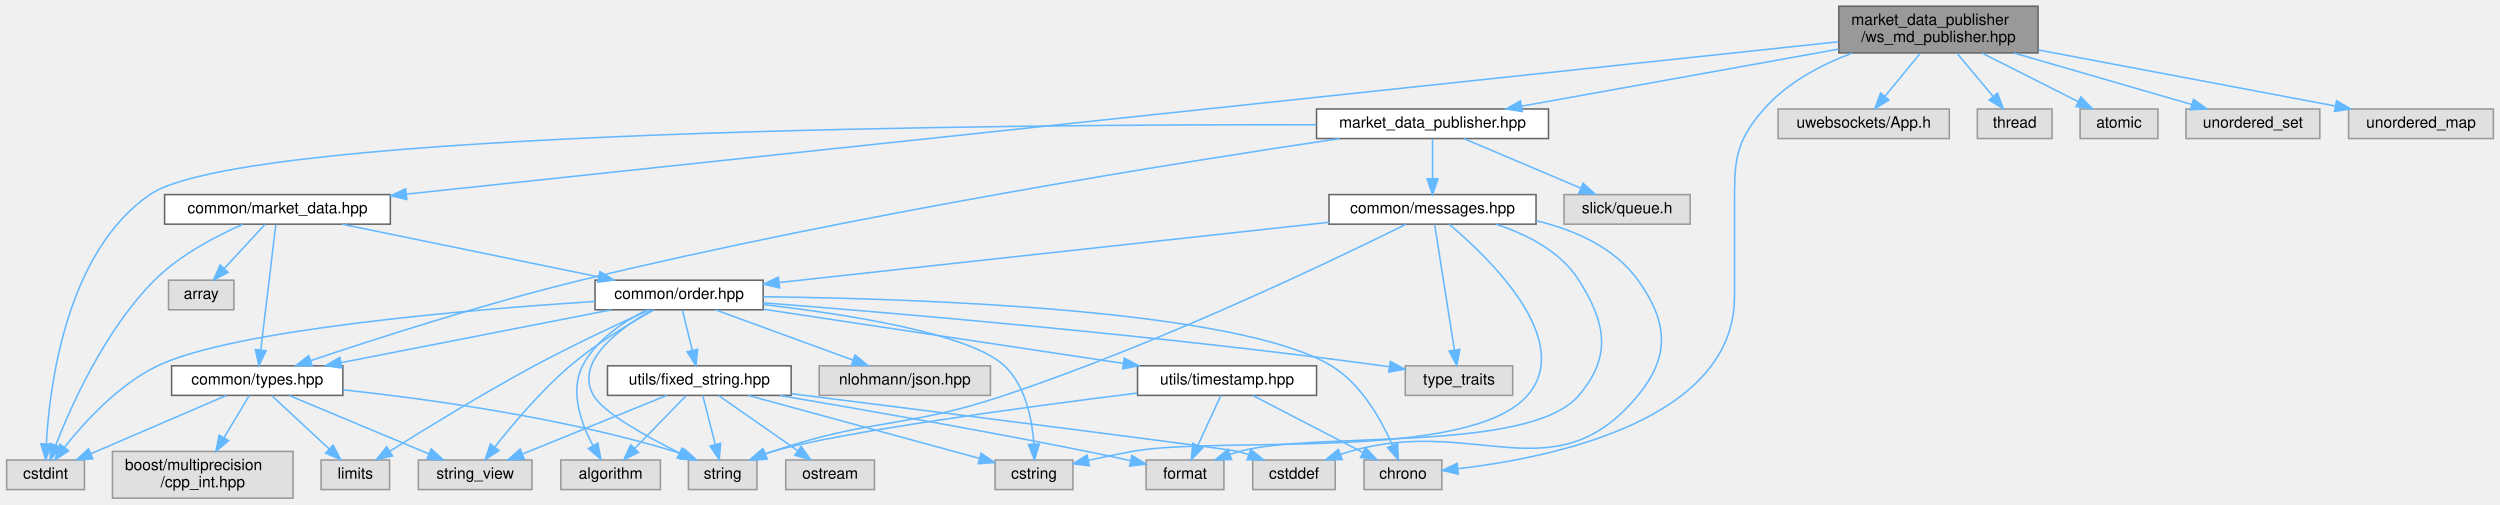
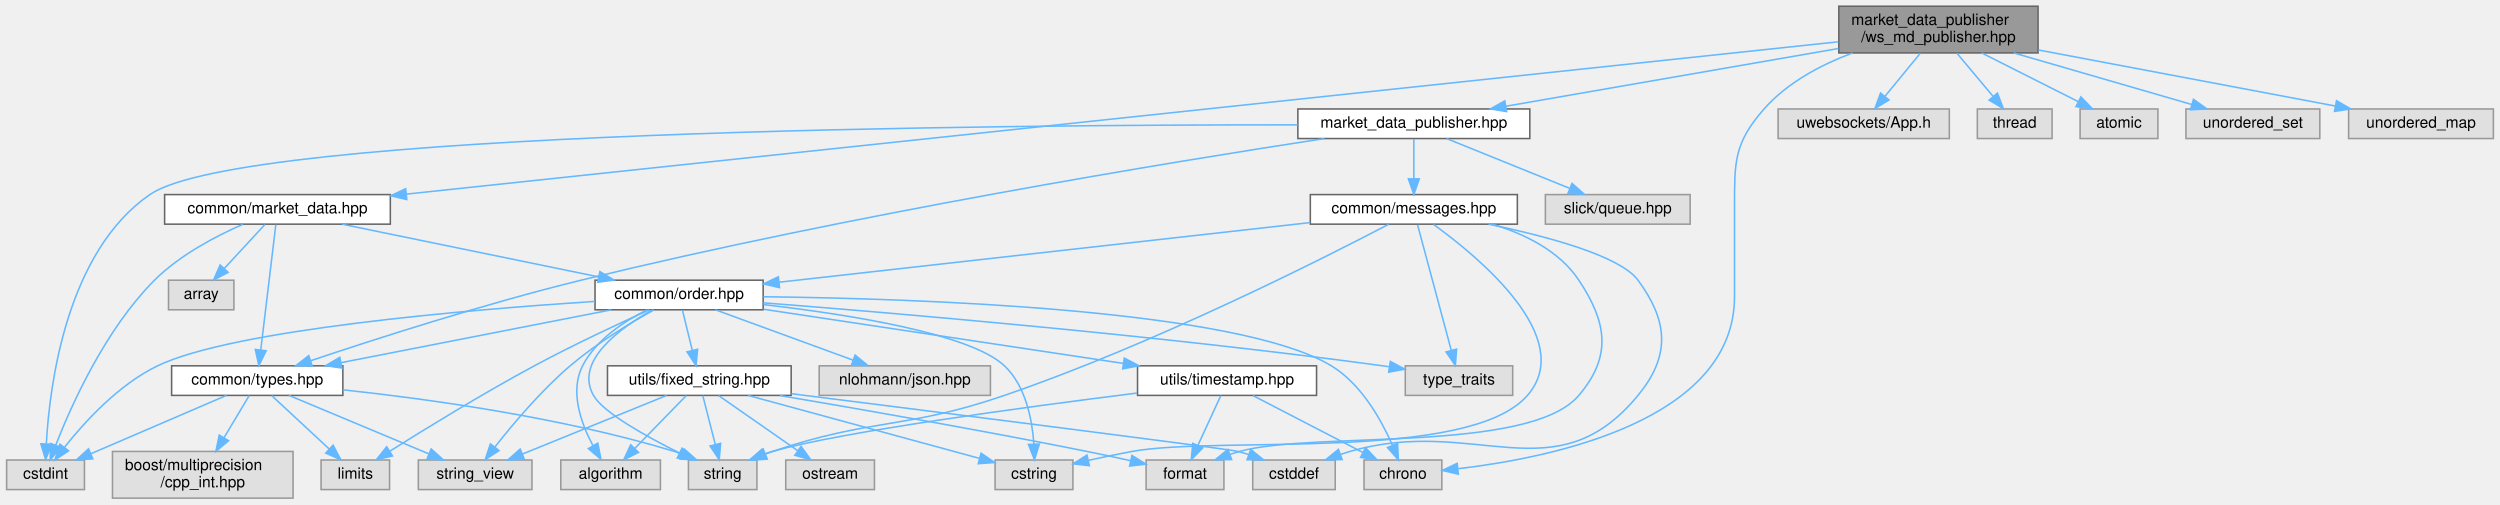
<svg xmlns="http://www.w3.org/2000/svg" xmlns:xlink="http://www.w3.org/1999/xlink" width="1606pt" height="324pt" viewBox="0.00 0.00 1605.50 324.00">
  <g id="graph0" class="graph" transform="scale(1 1) rotate(0) translate(4 320)">
    <g id="Node000001" class="node">
      <g id="a_Node000001">
        <a xlink:title=" ">
          <polygon fill="#999999" stroke="#666666" points="1305,-316 1177,-316 1177,-286 1305,-286 1305,-316" />
          <text text-anchor="start" x="1185" y="-304" font-family="Helvetica,sans-Serif" font-size="10.00">market_data_publisher</text>
          <text text-anchor="middle" x="1241" y="-293" font-family="Helvetica,sans-Serif" font-size="10.00">/ws_md_publisher.hpp</text>
        </a>
      </g>
    </g>
    <g id="Node000002" class="node">
      <g id="a_Node000002">
        <a xlink:href="market__data__publisher_8hpp.html" target="_top" xlink:title=" ">
-           <polygon fill="white" stroke="#666666" points="990.5,-250 841.5,-250 841.5,-231 990.5,-231 990.5,-250" />
-           <text text-anchor="middle" x="916" y="-238" font-family="Helvetica,sans-Serif" font-size="10.00">market_data_publisher.hpp</text>
+           <polygon fill="white" stroke="#666666" points="978.5,-250 829.5,-250 829.5,-231 978.5,-231 978.5,-250" />
+           <text text-anchor="middle" x="904" y="-238" font-family="Helvetica,sans-Serif" font-size="10.00">market_data_publisher.hpp</text>
        </a>
      </g>
    </g>
    <g id="edge1_Node000001_Node000002" class="edge">
      <g id="a_edge1_Node000001_Node000002">
        <a xlink:title=" ">
-           <path fill="none" stroke="#63b8ff" d="M1176.79,-288.44C1117.46,-277.76 1030.12,-262.04 973.15,-251.79" />
-           <polygon fill="#63b8ff" stroke="#63b8ff" points="973.69,-248.33 963.23,-250 972.45,-255.22 973.69,-248.33" />
+           <path fill="none" stroke="#63b8ff" d="M1176.82,-288.86C1115.26,-278.17 1023.07,-262.17 963.23,-251.78" />
+           <polygon fill="#63b8ff" stroke="#63b8ff" points="963.63,-248.3 953.18,-250.04 962.43,-255.2 963.63,-248.3" />
        </a>
      </g>
    </g>
    <g id="Node000017" class="node">
      <g id="a_Node000017">
        <a xlink:title=" ">
          <polygon fill="#e0e0e0" stroke="#999999" points="922,-24.5 872,-24.5 872,-5.5 922,-5.5 922,-24.5" />
          <text text-anchor="middle" x="897" y="-12.5" font-family="Helvetica,sans-Serif" font-size="10.00">chrono</text>
        </a>
      </g>
    </g>
    <g id="edge44_Node000001_Node000017" class="edge">
      <g id="a_edge44_Node000001_Node000017">
        <a xlink:title=" ">
          <path fill="none" stroke="#63b8ff" d="M1185.76,-285.98C1165.45,-278.34 1143.83,-266.88 1129,-250 1109.56,-227.87 1110,-215.96 1110,-186.5 1110,-186.5 1110,-186.5 1110,-129.5 1110,-50.05 993.15,-26.03 932.54,-18.91" />
          <polygon fill="#63b8ff" stroke="#63b8ff" points="932.59,-15.4 922.27,-17.8 931.84,-22.35 932.59,-15.4" />
        </a>
      </g>
    </g>
    <g id="Node000022" class="node">
      <g id="a_Node000022">
        <a xlink:title=" ">
          <polygon fill="#e0e0e0" stroke="#999999" points="1248,-250 1138,-250 1138,-231 1248,-231 1248,-250" />
          <text text-anchor="middle" x="1193" y="-238" font-family="Helvetica,sans-Serif" font-size="10.00">uwebsockets/App.h</text>
        </a>
      </g>
    </g>
    <g id="edge39_Node000001_Node000022" class="edge">
      <g id="a_edge39_Node000001_Node000022">
        <a xlink:title=" ">
          <path fill="none" stroke="#63b8ff" d="M1229.38,-285.84C1222.56,-277.52 1213.89,-266.96 1206.73,-258.23" />
          <polygon fill="#63b8ff" stroke="#63b8ff" points="1209.24,-255.78 1200.19,-250.27 1203.83,-260.22 1209.24,-255.78" />
        </a>
      </g>
    </g>
    <g id="Node000023" class="node">
      <g id="a_Node000023">
        <a xlink:title=" ">
          <polygon fill="#e0e0e0" stroke="#999999" points="1314,-250 1266,-250 1266,-231 1314,-231 1314,-250" />
          <text text-anchor="middle" x="1290" y="-238" font-family="Helvetica,sans-Serif" font-size="10.00">thread</text>
        </a>
      </g>
    </g>
    <g id="edge40_Node000001_Node000023" class="edge">
      <g id="a_edge40_Node000001_Node000023">
        <a xlink:title=" ">
          <path fill="none" stroke="#63b8ff" d="M1252.86,-285.84C1259.9,-277.43 1268.86,-266.74 1276.21,-257.96" />
          <polygon fill="#63b8ff" stroke="#63b8ff" points="1278.92,-260.18 1282.66,-250.27 1273.55,-255.68 1278.92,-260.18" />
        </a>
      </g>
    </g>
    <g id="Node000024" class="node">
      <g id="a_Node000024">
        <a xlink:title=" ">
          <polygon fill="#e0e0e0" stroke="#999999" points="1382,-250 1332,-250 1332,-231 1382,-231 1382,-250" />
          <text text-anchor="middle" x="1357" y="-238" font-family="Helvetica,sans-Serif" font-size="10.00">atomic</text>
        </a>
      </g>
    </g>
    <g id="edge41_Node000001_Node000024" class="edge">
      <g id="a_edge41_Node000001_Node000024">
        <a xlink:title=" ">
          <path fill="none" stroke="#63b8ff" d="M1268.78,-285.99C1287.62,-276.49 1312.35,-264.02 1330.84,-254.69" />
          <polygon fill="#63b8ff" stroke="#63b8ff" points="1332.52,-257.77 1339.87,-250.14 1329.36,-251.52 1332.52,-257.77" />
        </a>
      </g>
    </g>
    <g id="Node000025" class="node">
      <g id="a_Node000025">
        <a xlink:title=" ">
          <polygon fill="#e0e0e0" stroke="#999999" points="1486,-250 1400,-250 1400,-231 1486,-231 1486,-250" />
          <text text-anchor="middle" x="1443" y="-238" font-family="Helvetica,sans-Serif" font-size="10.00">unordered_set</text>
        </a>
      </g>
    </g>
    <g id="edge42_Node000001_Node000025" class="edge">
      <g id="a_edge42_Node000001_Node000025">
        <a xlink:title=" ">
          <path fill="none" stroke="#63b8ff" d="M1289.38,-285.99C1324.4,-275.85 1371.11,-262.32 1403.8,-252.85" />
          <polygon fill="#63b8ff" stroke="#63b8ff" points="1404.83,-256.2 1413.46,-250.05 1402.89,-249.47 1404.83,-256.2" />
        </a>
      </g>
    </g>
    <g id="Node000026" class="node">
      <g id="a_Node000026">
        <a xlink:title=" ">
          <polygon fill="#e0e0e0" stroke="#999999" points="1597.5,-250 1504.5,-250 1504.5,-231 1597.5,-231 1597.5,-250" />
          <text text-anchor="middle" x="1551" y="-238" font-family="Helvetica,sans-Serif" font-size="10.00">unordered_map</text>
        </a>
      </g>
    </g>
    <g id="edge43_Node000001_Node000026" class="edge">
      <g id="a_edge43_Node000001_Node000026">
        <a xlink:title=" ">
          <path fill="none" stroke="#63b8ff" d="M1305.23,-287.88C1361.55,-277.25 1442.54,-261.97 1495.94,-251.89" />
          <polygon fill="#63b8ff" stroke="#63b8ff" points="1496.73,-255.3 1505.91,-250.01 1495.43,-248.42 1496.73,-255.3" />
        </a>
      </g>
    </g>
    <g id="Node000027" class="node">
      <g id="a_Node000027">
        <a xlink:href="market__data_8hpp.html" target="_top" xlink:title=" ">
          <polygon fill="white" stroke="#666666" points="246.5,-195 101.5,-195 101.5,-176 246.5,-176 246.5,-195" />
          <text text-anchor="middle" x="174" y="-183" font-family="Helvetica,sans-Serif" font-size="10.00">common/market_data.hpp</text>
        </a>
      </g>
    </g>
    <g id="edge45_Node000001_Node000027" class="edge">
      <g id="a_edge45_Node000001_Node000027">
        <a xlink:title=" ">
          <path fill="none" stroke="#63b8ff" d="M1176.66,-293.16C992.34,-273.55 462.45,-217.18 256.89,-195.32" />
          <polygon fill="#63b8ff" stroke="#63b8ff" points="257.08,-191.82 246.76,-194.24 256.34,-198.78 257.08,-191.82" />
        </a>
      </g>
    </g>
    <g id="Node000003" class="node">
      <g id="a_Node000003">
        <a xlink:title=" ">
          <polygon fill="#e0e0e0" stroke="#999999" points="50,-24.5 0,-24.5 0,-5.5 50,-5.5 50,-24.5" />
          <text text-anchor="middle" x="25" y="-12.5" font-family="Helvetica,sans-Serif" font-size="10.00">cstdint</text>
        </a>
      </g>
    </g>
    <g id="edge2_Node000002_Node000003" class="edge">
      <g id="a_edge2_Node000002_Node000003">
        <a xlink:title=" ">
-           <path fill="none" stroke="#63b8ff" d="M841.28,-239.86C649.9,-240.16 152.81,-236.86 92,-195 38.5,-158.17 27.64,-73.01 25.5,-34.96" />
-           <polygon fill="#63b8ff" stroke="#63b8ff" points="28.98,-34.61 25.07,-24.77 21.99,-34.91 28.98,-34.61" />
+           <path fill="none" stroke="#63b8ff" d="M829.34,-239.79C639.99,-239.92 151.8,-236.2 92,-195 38.51,-158.15 27.65,-73 25.5,-34.95" />
+           <polygon fill="#63b8ff" stroke="#63b8ff" points="28.99,-34.61 25.07,-24.77 21.99,-34.9 28.99,-34.61" />
        </a>
      </g>
    </g>
    <g id="Node000004" class="node">
      <g id="a_Node000004">
        <a xlink:title=" ">
-           <polygon fill="#e0e0e0" stroke="#999999" points="1081.5,-195 1000.5,-195 1000.5,-176 1081.5,-176 1081.5,-195" />
-           <text text-anchor="middle" x="1041" y="-183" font-family="Helvetica,sans-Serif" font-size="10.00">slick/queue.h</text>
+           <polygon fill="#e0e0e0" stroke="#999999" points="1081.5,-195 988.5,-195 988.5,-176 1081.5,-176 1081.5,-195" />
+           <text text-anchor="middle" x="1035" y="-183" font-family="Helvetica,sans-Serif" font-size="10.00">slick/queue.hpp</text>
        </a>
      </g>
    </g>
    <g id="edge3_Node000002_Node000004" class="edge">
      <g id="a_edge3_Node000002_Node000004">
        <a xlink:title=" ">
-           <path fill="none" stroke="#63b8ff" d="M936.08,-230.98C956.37,-222.38 987.96,-208.99 1011.17,-199.15" />
-           <polygon fill="#63b8ff" stroke="#63b8ff" points="1012.71,-202.3 1020.55,-195.17 1009.98,-195.85 1012.71,-202.3" />
+           <path fill="none" stroke="#63b8ff" d="M925.05,-230.98C946.41,-222.34 979.7,-208.87 1004.06,-199.02" />
+           <polygon fill="#63b8ff" stroke="#63b8ff" points="1005.61,-202.17 1013.57,-195.17 1002.99,-195.68 1005.61,-202.17" />
        </a>
      </g>
    </g>
    <g id="Node000005" class="node">
      <g id="a_Node000005">
        <a xlink:href="types_8hpp.html" target="_top" xlink:title=" ">
          <polygon fill="white" stroke="#666666" points="216,-85 106,-85 106,-66 216,-66 216,-85" />
          <text text-anchor="middle" x="161" y="-73" font-family="Helvetica,sans-Serif" font-size="10.00">common/types.hpp</text>
        </a>
      </g>
    </g>
    <g id="edge4_Node000002_Node000005" class="edge">
      <g id="a_edge4_Node000002_Node000005">
        <a xlink:title=" ">
-           <path fill="none" stroke="#63b8ff" d="M856.44,-230.99C755.43,-216.04 544.41,-182.58 369,-140 306.97,-124.94 236.16,-102.08 195.21,-88.29" />
-           <polygon fill="#63b8ff" stroke="#63b8ff" points="196.31,-84.96 185.71,-85.07 194.06,-91.59 196.31,-84.96" />
+           <path fill="none" stroke="#63b8ff" d="M846.54,-230.99C748.07,-215.92 541.06,-182.12 369,-140 307,-124.82 236.18,-102 195.22,-88.24" />
+           <polygon fill="#63b8ff" stroke="#63b8ff" points="196.32,-84.92 185.72,-85.04 194.08,-91.55 196.32,-84.92" />
        </a>
      </g>
    </g>
    <g id="Node000010" class="node">
      <g id="a_Node000010">
        <a xlink:href="messages_8hpp.html" target="_top" xlink:title=" ">
-           <polygon fill="white" stroke="#666666" points="982.5,-195 849.5,-195 849.5,-176 982.5,-176 982.5,-195" />
-           <text text-anchor="middle" x="916" y="-183" font-family="Helvetica,sans-Serif" font-size="10.00">common/messages.hpp</text>
+           <polygon fill="white" stroke="#666666" points="970.5,-195 837.5,-195 837.5,-176 970.5,-176 970.5,-195" />
+           <text text-anchor="middle" x="904" y="-183" font-family="Helvetica,sans-Serif" font-size="10.00">common/messages.hpp</text>
        </a>
      </g>
    </g>
    <g id="edge10_Node000002_Node000010" class="edge">
      <g id="a_edge10_Node000002_Node000010">
        <a xlink:title=" ">
-           <path fill="none" stroke="#63b8ff" d="M916,-230.75C916,-223.8 916,-213.85 916,-205.13" />
-           <polygon fill="#63b8ff" stroke="#63b8ff" points="919.5,-205.09 916,-195.09 912.5,-205.09 919.5,-205.09" />
+           <path fill="none" stroke="#63b8ff" d="M904,-230.75C904,-223.8 904,-213.85 904,-205.13" />
+           <polygon fill="#63b8ff" stroke="#63b8ff" points="907.5,-205.09 904,-195.09 900.5,-205.09 907.5,-205.09" />
        </a>
      </g>
    </g>
    <g id="edge6_Node000005_Node000003" class="edge">
      <g id="a_edge6_Node000005_Node000003">
        <a xlink:title=" ">
          <path fill="none" stroke="#63b8ff" d="M141.22,-65.99C118.36,-56.16 80.51,-39.88 54.24,-28.58" />
          <polygon fill="#63b8ff" stroke="#63b8ff" points="55.37,-25.25 44.8,-24.52 52.6,-31.68 55.37,-25.25" />
        </a>
      </g>
    </g>
    <g id="Node000006" class="node">
      <g id="a_Node000006">
        <a xlink:title=" ">
          <polygon fill="#e0e0e0" stroke="#999999" points="246,-24.5 202,-24.5 202,-5.5 246,-5.5 246,-24.5" />
          <text text-anchor="middle" x="224" y="-12.5" font-family="Helvetica,sans-Serif" font-size="10.00">limits</text>
        </a>
      </g>
    </g>
    <g id="edge5_Node000005_Node000006" class="edge">
      <g id="a_edge5_Node000005_Node000006">
        <a xlink:title=" ">
          <path fill="none" stroke="#63b8ff" d="M170.3,-65.87C179.97,-56.88 195.34,-42.61 207.16,-31.64" />
          <polygon fill="#63b8ff" stroke="#63b8ff" points="209.72,-34.04 214.67,-24.67 204.96,-28.91 209.72,-34.04" />
        </a>
      </g>
    </g>
    <g id="Node000007" class="node">
      <g id="a_Node000007">
        <a xlink:title=" ">
          <polygon fill="#e0e0e0" stroke="#999999" points="482,-24.5 438,-24.5 438,-5.5 482,-5.5 482,-24.5" />
          <text text-anchor="middle" x="460" y="-12.5" font-family="Helvetica,sans-Serif" font-size="10.00">string</text>
        </a>
      </g>
    </g>
    <g id="edge7_Node000005_Node000007" class="edge">
      <g id="a_edge7_Node000005_Node000007">
        <a xlink:title=" ">
          <path fill="none" stroke="#63b8ff" d="M216.1,-69.57C270.96,-63.69 357.12,-51.79 429,-30 430.63,-29.51 432.29,-28.94 433.95,-28.34" />
          <polygon fill="#63b8ff" stroke="#63b8ff" points="435.33,-31.55 443.25,-24.52 432.67,-25.08 435.33,-31.55" />
        </a>
      </g>
    </g>
    <g id="Node000008" class="node">
      <g id="a_Node000008">
        <a xlink:title=" ">
          <polygon fill="#e0e0e0" stroke="#999999" points="337.5,-24.5 264.5,-24.5 264.5,-5.5 337.5,-5.5 337.5,-24.5" />
          <text text-anchor="middle" x="301" y="-12.5" font-family="Helvetica,sans-Serif" font-size="10.00">string_view</text>
        </a>
      </g>
    </g>
    <g id="edge8_Node000005_Node000008" class="edge">
      <g id="a_edge8_Node000005_Node000008">
        <a xlink:title=" ">
          <path fill="none" stroke="#63b8ff" d="M181.36,-65.99C205,-56.12 244.2,-39.73 271.25,-28.43" />
          <polygon fill="#63b8ff" stroke="#63b8ff" points="272.74,-31.6 280.62,-24.52 270.04,-25.14 272.74,-31.6" />
        </a>
      </g>
    </g>
    <g id="Node000009" class="node">
      <g id="a_Node000009">
        <a xlink:title=" ">
          <polygon fill="#e0e0e0" stroke="#999999" points="184,-30 68,-30 68,0 184,0 184,-30" />
          <text text-anchor="start" x="76" y="-18" font-family="Helvetica,sans-Serif" font-size="10.00">boost/multiprecision</text>
          <text text-anchor="middle" x="126" y="-7" font-family="Helvetica,sans-Serif" font-size="10.00">/cpp_int.hpp</text>
        </a>
      </g>
    </g>
    <g id="edge9_Node000005_Node000009" class="edge">
      <g id="a_edge9_Node000005_Node000009">
        <a xlink:title=" ">
          <path fill="none" stroke="#63b8ff" d="M155.84,-65.87C151.57,-58.74 145.32,-48.28 139.63,-38.79" />
          <polygon fill="#63b8ff" stroke="#63b8ff" points="142.58,-36.9 134.44,-30.11 136.58,-40.49 142.58,-36.9" />
        </a>
      </g>
    </g>
    <g id="edge11_Node000010_Node000007" class="edge">
      <g id="a_edge11_Node000010_Node000007">
        <a xlink:title=" ">
-           <path fill="none" stroke="#63b8ff" d="M899.02,-175.97C856.5,-154.88 741.6,-99.56 641,-66 576.37,-44.44 556.57,-51.74 492,-30 490.56,-29.52 489.1,-28.99 487.63,-28.44" />
+           <path fill="none" stroke="#63b8ff" d="M887.82,-175.92C847.27,-154.71 737.65,-99.12 641,-66 576.55,-43.91 556.57,-51.74 492,-30 490.56,-29.52 489.1,-28.99 487.63,-28.44" />
          <polygon fill="#63b8ff" stroke="#63b8ff" points="488.64,-25.08 478.06,-24.56 486.01,-31.56 488.64,-25.08" />
        </a>
      </g>
    </g>
    <g id="Node000011" class="node">
      <g id="a_Node000011">
        <a xlink:title=" ">
          <polygon fill="#e0e0e0" stroke="#999999" points="853.5,-24.5 800.5,-24.5 800.5,-5.5 853.5,-5.5 853.5,-24.5" />
          <text text-anchor="middle" x="827" y="-12.5" font-family="Helvetica,sans-Serif" font-size="10.00">cstddef</text>
        </a>
      </g>
    </g>
    <g id="edge12_Node000010_Node000011" class="edge">
      <g id="a_edge12_Node000010_Node000011">
        <a xlink:title=" ">
-           <path fill="none" stroke="#63b8ff" d="M982.76,-178.18C1007.37,-172.24 1032.91,-161.02 1048,-140 1067.19,-113.29 1068.92,-91.38 1048,-66 994.73,-1.36 943.47,-53.27 863,-30 861.07,-29.44 859.09,-28.82 857.11,-28.16" />
+           <path fill="none" stroke="#63b8ff" d="M952,-175.98C989.23,-168.27 1036.39,-155.74 1048,-140 1067.52,-113.53 1068.92,-91.38 1048,-66 994.73,-1.36 943.47,-53.27 863,-30 861.07,-29.44 859.09,-28.82 857.11,-28.16" />
          <polygon fill="#63b8ff" stroke="#63b8ff" points="857.94,-24.74 847.34,-24.64 855.56,-31.32 857.94,-24.74" />
        </a>
      </g>
    </g>
    <g id="Node000012" class="node">
      <g id="a_Node000012">
        <a xlink:title=" ">
          <polygon fill="#e0e0e0" stroke="#999999" points="685,-24.5 635,-24.5 635,-5.5 685,-5.5 685,-24.5" />
          <text text-anchor="middle" x="660" y="-12.5" font-family="Helvetica,sans-Serif" font-size="10.00">cstring</text>
        </a>
      </g>
    </g>
    <g id="edge13_Node000010_Node000012" class="edge">
      <g id="a_edge13_Node000010_Node000012">
        <a xlink:title=" ">
-           <path fill="none" stroke="#63b8ff" d="M926.72,-175.93C951.39,-155.2 1007.8,-101.47 977,-66 939.62,-22.95 779.09,-40.19 723,-30 713.87,-28.34 704.05,-26.29 694.95,-24.27" />
+           <path fill="none" stroke="#63b8ff" d="M916.65,-175.83C945.05,-155.33 1009,-102.86 977,-66 939.62,-22.95 779.09,-40.19 723,-30 713.87,-28.34 704.05,-26.29 694.95,-24.27" />
          <polygon fill="#63b8ff" stroke="#63b8ff" points="695.57,-20.83 685.05,-22.04 694.03,-27.66 695.57,-20.83" />
        </a>
      </g>
    </g>
    <g id="Node000013" class="node">
      <g id="a_Node000013">
        <a xlink:title=" ">
          <polygon fill="#e0e0e0" stroke="#999999" points="782,-24.5 732,-24.5 732,-5.5 782,-5.5 782,-24.5" />
          <text text-anchor="middle" x="757" y="-12.5" font-family="Helvetica,sans-Serif" font-size="10.00">format</text>
        </a>
      </g>
    </g>
    <g id="edge14_Node000010_Node000013" class="edge">
      <g id="a_edge14_Node000010_Node000013">
        <a xlink:title=" ">
-           <path fill="none" stroke="#63b8ff" d="M956.62,-175.99C976.32,-169.59 998.22,-158.61 1010,-140 1027.59,-112.21 1031.28,-91.08 1010,-66 978.23,-28.56 839.29,-43.2 792,-30 790.06,-29.46 788.08,-28.85 786.1,-28.19" />
+           <path fill="none" stroke="#63b8ff" d="M954.59,-175.94C975.4,-169.65 997.51,-158.78 1010,-140 1028.21,-112.61 1031.28,-91.08 1010,-66 978.23,-28.56 839.29,-43.2 792,-30 790.06,-29.46 788.08,-28.85 786.1,-28.19" />
          <polygon fill="#63b8ff" stroke="#63b8ff" points="786.96,-24.77 776.36,-24.61 784.55,-31.34 786.96,-24.77" />
        </a>
      </g>
    </g>
    <g id="Node000014" class="node">
      <g id="a_Node000014">
        <a xlink:title=" ">
          <polygon fill="#e0e0e0" stroke="#999999" points="967.5,-85 898.5,-85 898.5,-66 967.5,-66 967.5,-85" />
          <text text-anchor="middle" x="933" y="-73" font-family="Helvetica,sans-Serif" font-size="10.00">type_traits</text>
        </a>
      </g>
    </g>
    <g id="edge15_Node000010_Node000014" class="edge">
      <g id="a_edge15_Node000010_Node000014">
        <a xlink:title=" ">
-           <path fill="none" stroke="#63b8ff" d="M917.39,-175.66C920.14,-158.17 926.34,-118.8 930.04,-95.27" />
-           <polygon fill="#63b8ff" stroke="#63b8ff" points="933.54,-95.58 931.64,-85.16 926.62,-94.49 933.54,-95.58" />
+           <path fill="none" stroke="#63b8ff" d="M906.37,-175.66C911.09,-158.09 921.74,-118.45 928.04,-94.95" />
+           <polygon fill="#63b8ff" stroke="#63b8ff" points="931.46,-95.72 930.68,-85.16 924.7,-93.91 931.46,-95.72" />
        </a>
      </g>
    </g>
    <g id="Node000015" class="node">
      <g id="a_Node000015">
        <a xlink:href="common_2order_8hpp.html" target="_top" xlink:title=" ">
          <polygon fill="white" stroke="#666666" points="486,-140 378,-140 378,-121 486,-121 486,-140" />
          <text text-anchor="middle" x="432" y="-128" font-family="Helvetica,sans-Serif" font-size="10.00">common/order.hpp</text>
        </a>
      </g>
    </g>
    <g id="edge16_Node000010_Node000015" class="edge">
      <g id="a_edge16_Node000010_Node000015">
        <a xlink:title=" ">
-           <path fill="none" stroke="#63b8ff" d="M849.46,-177.21C756.31,-167.01 588.14,-148.6 496.24,-138.53" />
-           <polygon fill="#63b8ff" stroke="#63b8ff" points="496.55,-135.05 486.23,-137.44 495.79,-142.01 496.55,-135.05" />
+           <path fill="none" stroke="#63b8ff" d="M837.38,-177.02C746.72,-166.84 585.59,-148.75 496.21,-138.71" />
+           <polygon fill="#63b8ff" stroke="#63b8ff" points="496.53,-135.22 486.2,-137.59 495.75,-142.18 496.53,-135.22" />
        </a>
      </g>
    </g>
    <g id="edge21_Node000015_Node000003" class="edge">
      <g id="a_edge21_Node000015_Node000003">
        <a xlink:title=" ">
          <path fill="none" stroke="#63b8ff" d="M377.95,-126.4C296.19,-121.04 145.45,-108.29 97,-85 71.98,-72.98 50.06,-48.95 37.17,-32.67" />
          <polygon fill="#63b8ff" stroke="#63b8ff" points="39.83,-30.38 30.98,-24.55 34.26,-34.63 39.83,-30.38" />
        </a>
      </g>
    </g>
    <g id="edge26_Node000015_Node000005" class="edge">
      <g id="a_edge26_Node000015_Node000005">
        <a xlink:title=" ">
          <path fill="none" stroke="#63b8ff" d="M388.46,-120.98C341.19,-111.74 265.65,-96.97 214.72,-87.01" />
          <polygon fill="#63b8ff" stroke="#63b8ff" points="215.37,-83.57 204.88,-85.08 214.02,-90.44 215.37,-83.57" />
        </a>
      </g>
    </g>
    <g id="edge25_Node000015_Node000006" class="edge">
      <g id="a_edge25_Node000015_Node000006">
        <a xlink:title=" ">
          <path fill="none" stroke="#63b8ff" d="M412.86,-120.98C393.87,-112.38 364.07,-98.48 339,-85 306.02,-67.26 269.08,-44.58 246.18,-30.16" />
          <polygon fill="#63b8ff" stroke="#63b8ff" points="247.89,-27.1 237.57,-24.71 244.15,-33.01 247.89,-27.1" />
        </a>
      </g>
    </g>
    <g id="edge18_Node000015_Node000007" class="edge">
      <g id="a_edge18_Node000015_Node000007">
        <a xlink:title=" ">
          <path fill="none" stroke="#63b8ff" d="M414.84,-120.93C394.41,-109.49 364.52,-88.09 377,-66 383.2,-55.03 410.57,-39.77 432.21,-29.01" />
          <polygon fill="#63b8ff" stroke="#63b8ff" points="433.9,-32.08 441.35,-24.55 430.83,-25.78 433.9,-32.08" />
        </a>
      </g>
    </g>
    <g id="edge19_Node000015_Node000008" class="edge">
      <g id="a_edge19_Node000015_Node000008">
        <a xlink:title=" ">
          <path fill="none" stroke="#63b8ff" d="M415.84,-120.95C401.06,-112.75 378.98,-99.49 362,-85 343.47,-69.18 325.39,-47.75 313.78,-32.99" />
          <polygon fill="#63b8ff" stroke="#63b8ff" points="316.33,-30.56 307.45,-24.77 310.78,-34.83 316.33,-30.56" />
        </a>
      </g>
    </g>
    <g id="edge22_Node000015_Node000012" class="edge">
      <g id="a_edge22_Node000015_Node000012">
        <a xlink:title=" ">
          <path fill="none" stroke="#63b8ff" d="M486.25,-124.33C540.53,-118.07 619.03,-105.71 641,-85 654.68,-72.11 658.82,-50.36 659.93,-34.72" />
          <polygon fill="#63b8ff" stroke="#63b8ff" points="663.43,-34.75 660.29,-24.63 656.43,-34.5 663.43,-34.75" />
        </a>
      </g>
    </g>
    <g id="edge23_Node000015_Node000014" class="edge">
      <g id="a_edge23_Node000015_Node000014">
        <a xlink:title=" ">
          <path fill="none" stroke="#63b8ff" d="M486.07,-125.47C571.02,-118.85 740.82,-104.44 884,-85 885.3,-84.82 886.62,-84.64 887.95,-84.45" />
          <polygon fill="#63b8ff" stroke="#63b8ff" points="888.9,-87.84 898.25,-82.85 887.83,-80.92 888.9,-87.84" />
        </a>
      </g>
    </g>
    <g id="Node000016" class="node">
      <g id="a_Node000016">
        <a xlink:title=" ">
          <polygon fill="#e0e0e0" stroke="#999999" points="420,-24.5 356,-24.5 356,-5.5 420,-5.5 420,-24.5" />
          <text text-anchor="middle" x="388" y="-12.5" font-family="Helvetica,sans-Serif" font-size="10.00">algorithm</text>
        </a>
      </g>
    </g>
    <g id="edge17_Node000015_Node000016" class="edge">
      <g id="a_edge17_Node000015_Node000016">
        <a xlink:title=" ">
          <path fill="none" stroke="#63b8ff" d="M411.48,-121C396.98,-113.77 378.65,-101.86 370,-85 361.64,-68.71 368.95,-48.22 376.61,-33.81" />
          <polygon fill="#63b8ff" stroke="#63b8ff" points="379.77,-35.34 381.78,-24.94 373.72,-31.82 379.77,-35.34" />
        </a>
      </g>
    </g>
    <g id="edge20_Node000015_Node000017" class="edge">
      <g id="a_edge20_Node000015_Node000017">
        <a xlink:title=" ">
          <path fill="none" stroke="#63b8ff" d="M486.2,-129.37C585.27,-128.21 790.92,-121.36 851,-85 870.2,-73.38 883.07,-50.33 890.2,-34.08" />
          <polygon fill="#63b8ff" stroke="#63b8ff" points="893.55,-35.15 894.07,-24.57 887.06,-32.51 893.55,-35.15" />
        </a>
      </g>
    </g>
    <g id="Node000018" class="node">
      <g id="a_Node000018">
        <a xlink:title=" ">
          <polygon fill="#e0e0e0" stroke="#999999" points="632,-85 522,-85 522,-66 632,-66 632,-85" />
          <text text-anchor="middle" x="577" y="-73" font-family="Helvetica,sans-Serif" font-size="10.00">nlohmann/json.hpp</text>
        </a>
      </g>
    </g>
    <g id="edge24_Node000015_Node000018" class="edge">
      <g id="a_edge24_Node000015_Node000018">
        <a xlink:title=" ">
          <path fill="none" stroke="#63b8ff" d="M455.3,-120.98C479.25,-112.23 516.78,-98.51 543.83,-88.62" />
          <polygon fill="#63b8ff" stroke="#63b8ff" points="545.09,-91.89 553.28,-85.17 542.69,-85.32 545.09,-91.89" />
        </a>
      </g>
    </g>
    <g id="Node000019" class="node">
      <g id="a_Node000019">
        <a xlink:href="fixed__string_8hpp.html" target="_top" xlink:title=" ">
          <polygon fill="white" stroke="#666666" points="504,-85 386,-85 386,-66 504,-66 504,-85" />
          <text text-anchor="middle" x="445" y="-73" font-family="Helvetica,sans-Serif" font-size="10.00">utils/fixed_string.hpp</text>
        </a>
      </g>
    </g>
    <g id="edge27_Node000015_Node000019" class="edge">
      <g id="a_edge27_Node000015_Node000019">
        <a xlink:title=" ">
          <path fill="none" stroke="#63b8ff" d="M434.15,-120.75C435.87,-113.72 438.35,-103.62 440.5,-94.84" />
          <polygon fill="#63b8ff" stroke="#63b8ff" points="443.91,-95.63 442.89,-85.09 437.11,-93.97 443.91,-95.63" />
        </a>
      </g>
    </g>
    <g id="Node000021" class="node">
      <g id="a_Node000021">
        <a xlink:href="timestamp_8hpp.html" target="_top" xlink:title=" ">
          <polygon fill="white" stroke="#666666" points="841.5,-85 726.5,-85 726.5,-66 841.5,-66 841.5,-85" />
          <text text-anchor="middle" x="784" y="-73" font-family="Helvetica,sans-Serif" font-size="10.00">utils/timestamp.hpp</text>
        </a>
      </g>
    </g>
    <g id="edge35_Node000015_Node000021" class="edge">
      <g id="a_edge35_Node000015_Node000021">
        <a xlink:title=" ">
          <path fill="none" stroke="#63b8ff" d="M486.23,-121.33C548.41,-111.97 650.37,-96.62 717.35,-86.54" />
          <polygon fill="#63b8ff" stroke="#63b8ff" points="718.01,-89.98 727.38,-85.03 716.97,-83.05 718.01,-89.98" />
        </a>
      </g>
    </g>
    <g id="edge33_Node000019_Node000007" class="edge">
      <g id="a_edge33_Node000019_Node000007">
        <a xlink:title=" ">
          <path fill="none" stroke="#63b8ff" d="M447.21,-65.87C449.32,-57.66 452.55,-45.04 455.24,-34.55" />
          <polygon fill="#63b8ff" stroke="#63b8ff" points="458.68,-35.22 457.78,-24.67 451.9,-33.48 458.68,-35.22" />
        </a>
      </g>
    </g>
    <g id="edge34_Node000019_Node000008" class="edge">
      <g id="a_edge34_Node000019_Node000008">
        <a xlink:title=" ">
          <path fill="none" stroke="#63b8ff" d="M424.06,-65.99C399.64,-56.07 359.07,-39.59 331.23,-28.28" />
          <polygon fill="#63b8ff" stroke="#63b8ff" points="332.55,-25.04 321.96,-24.52 329.91,-31.52 332.55,-25.04" />
        </a>
      </g>
    </g>
    <g id="edge29_Node000019_Node000011" class="edge">
      <g id="a_edge29_Node000019_Node000011">
        <a xlink:title=" ">
          <path fill="none" stroke="#63b8ff" d="M504.2,-67.07C601.22,-54.87 784.11,-31.75 791,-30 793.3,-29.41 795.66,-28.72 798.01,-27.96" />
          <polygon fill="#63b8ff" stroke="#63b8ff" points="799.23,-31.24 807.48,-24.58 796.88,-24.65 799.23,-31.24" />
        </a>
      </g>
    </g>
    <g id="edge30_Node000019_Node000012" class="edge">
      <g id="a_edge30_Node000019_Node000012">
        <a xlink:title=" ">
          <path fill="none" stroke="#63b8ff" d="M476.26,-65.99C515.77,-55.24 583.59,-36.79 624.86,-25.56" />
          <polygon fill="#63b8ff" stroke="#63b8ff" points="626.01,-28.87 634.74,-22.87 624.18,-22.12 626.01,-28.87" />
        </a>
      </g>
    </g>
    <g id="edge31_Node000019_Node000013" class="edge">
      <g id="a_edge31_Node000019_Node000013">
        <a xlink:title=" ">
          <path fill="none" stroke="#63b8ff" d="M496.62,-65.92C547.06,-57.39 625.97,-43.63 694,-30 703.1,-28.18 712.91,-26.07 722.01,-24.05" />
          <polygon fill="#63b8ff" stroke="#63b8ff" points="722.92,-27.43 731.91,-21.83 721.39,-20.6 722.92,-27.43" />
        </a>
      </g>
    </g>
    <g id="edge28_Node000019_Node000016" class="edge">
      <g id="a_edge28_Node000019_Node000016">
        <a xlink:title=" ">
          <path fill="none" stroke="#63b8ff" d="M436.59,-65.87C427.92,-56.97 414.2,-42.89 403.54,-31.95" />
          <polygon fill="#63b8ff" stroke="#63b8ff" points="405.93,-29.39 396.45,-24.67 400.92,-34.27 405.93,-29.39" />
        </a>
      </g>
    </g>
    <g id="Node000020" class="node">
      <g id="a_Node000020">
        <a xlink:title=" ">
          <polygon fill="#e0e0e0" stroke="#999999" points="557.5,-24.5 500.5,-24.5 500.5,-5.5 557.5,-5.5 557.5,-24.5" />
          <text text-anchor="middle" x="529" y="-12.5" font-family="Helvetica,sans-Serif" font-size="10.00">ostream</text>
        </a>
      </g>
    </g>
    <g id="edge32_Node000019_Node000020" class="edge">
      <g id="a_edge32_Node000019_Node000020">
        <a xlink:title=" ">
          <path fill="none" stroke="#63b8ff" d="M457.39,-65.87C470.79,-56.54 492.38,-41.51 508.35,-30.38" />
          <polygon fill="#63b8ff" stroke="#63b8ff" points="510.35,-33.25 516.55,-24.67 506.35,-27.51 510.35,-33.25" />
        </a>
      </g>
    </g>
    <g id="edge36_Node000021_Node000007" class="edge">
      <g id="a_edge36_Node000021_Node000007">
        <a xlink:title=" ">
          <path fill="none" stroke="#63b8ff" d="M726.19,-67.51C654.01,-58.46 534.79,-42.39 492,-30 490.32,-29.51 488.61,-28.96 486.9,-28.36" />
          <polygon fill="#63b8ff" stroke="#63b8ff" points="487.88,-24.98 477.3,-24.55 485.3,-31.49 487.88,-24.98" />
        </a>
      </g>
    </g>
    <g id="edge38_Node000021_Node000013" class="edge">
      <g id="a_edge38_Node000021_Node000013">
        <a xlink:title=" ">
          <path fill="none" stroke="#63b8ff" d="M780.02,-65.87C776.15,-57.49 770.16,-44.51 765.26,-33.89" />
          <polygon fill="#63b8ff" stroke="#63b8ff" points="768.37,-32.28 761,-24.67 762.01,-35.21 768.37,-32.28" />
        </a>
      </g>
    </g>
    <g id="edge37_Node000021_Node000017" class="edge">
      <g id="a_edge37_Node000021_Node000017">
        <a xlink:title=" ">
          <path fill="none" stroke="#63b8ff" d="M800.67,-65.87C819.28,-56.23 849.62,-40.53 871.28,-29.31" />
          <polygon fill="#63b8ff" stroke="#63b8ff" points="872.99,-32.37 880.26,-24.67 869.77,-26.16 872.99,-32.37" />
        </a>
      </g>
    </g>
    <g id="edge49_Node000027_Node000003" class="edge">
      <g id="a_edge49_Node000027_Node000003">
        <a xlink:title=" ">
          <path fill="none" stroke="#63b8ff" d="M151.78,-175.91C134.67,-168.43 111.26,-156.24 95,-140 63.49,-108.52 41.66,-59.93 31.49,-33.91" />
          <polygon fill="#63b8ff" stroke="#63b8ff" points="34.76,-32.66 27.96,-24.54 28.21,-35.13 34.76,-32.66" />
        </a>
      </g>
    </g>
    <g id="edge46_Node000027_Node000005" class="edge">
      <g id="a_edge46_Node000027_Node000005">
        <a xlink:title=" ">
          <path fill="none" stroke="#63b8ff" d="M172.94,-175.66C170.83,-158.17 166.09,-118.8 163.26,-95.27" />
          <polygon fill="#63b8ff" stroke="#63b8ff" points="166.71,-94.67 162.04,-85.16 159.76,-95.51 166.71,-94.67" />
        </a>
      </g>
    </g>
    <g id="edge47_Node000027_Node000015" class="edge">
      <g id="a_edge47_Node000027_Node000015">
        <a xlink:title=" ">
          <path fill="none" stroke="#63b8ff" d="M215.45,-175.98C260.27,-166.78 331.77,-152.09 380.25,-142.13" />
          <polygon fill="#63b8ff" stroke="#63b8ff" points="381.13,-145.52 390.22,-140.08 379.72,-138.67 381.13,-145.52" />
        </a>
      </g>
    </g>
    <g id="Node000028" class="node">
      <g id="a_Node000028">
        <a xlink:title=" ">
          <polygon fill="#e0e0e0" stroke="#999999" points="146,-140 104,-140 104,-121 146,-121 146,-140" />
          <text text-anchor="middle" x="125" y="-128" font-family="Helvetica,sans-Serif" font-size="10.00">array</text>
        </a>
      </g>
    </g>
    <g id="edge48_Node000027_Node000028" class="edge">
      <g id="a_edge48_Node000027_Node000028">
        <a xlink:title=" ">
          <path fill="none" stroke="#63b8ff" d="M165.91,-175.75C158.84,-168.11 148.41,-156.82 139.85,-147.56" />
          <polygon fill="#63b8ff" stroke="#63b8ff" points="142.3,-145.06 132.94,-140.09 137.16,-149.81 142.3,-145.06" />
        </a>
      </g>
    </g>
  </g>
</svg>
